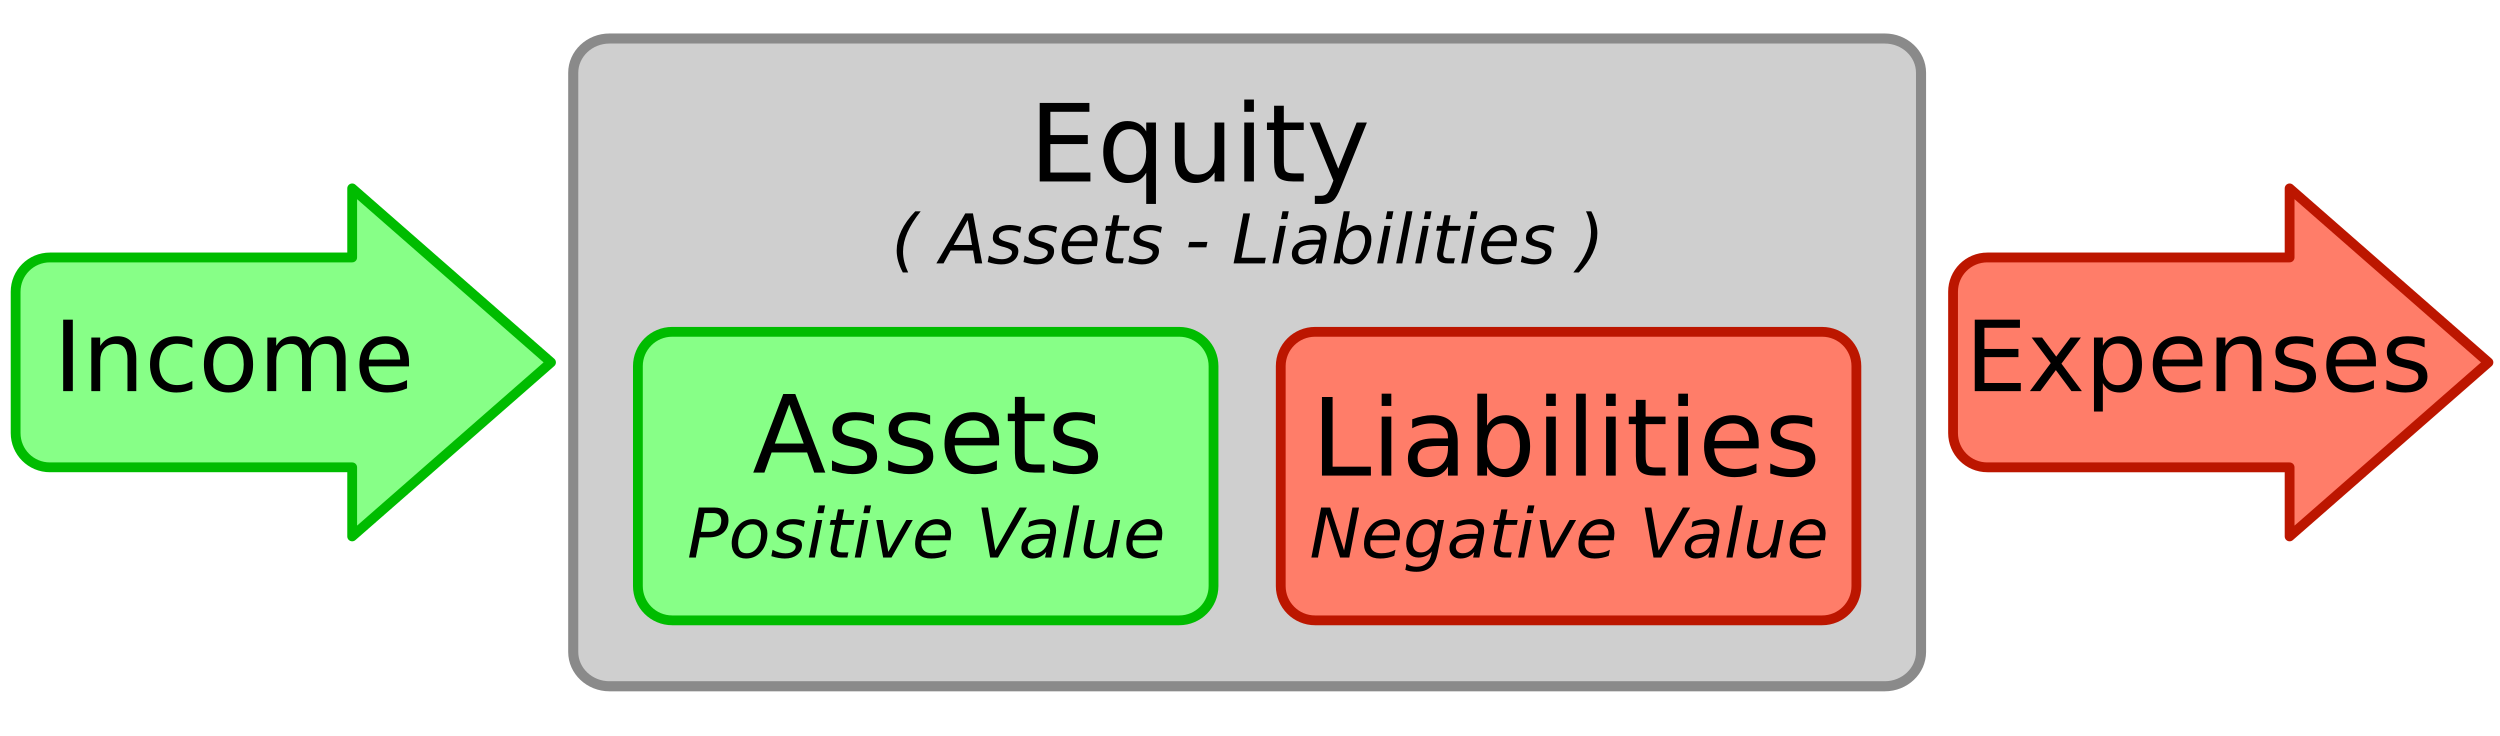
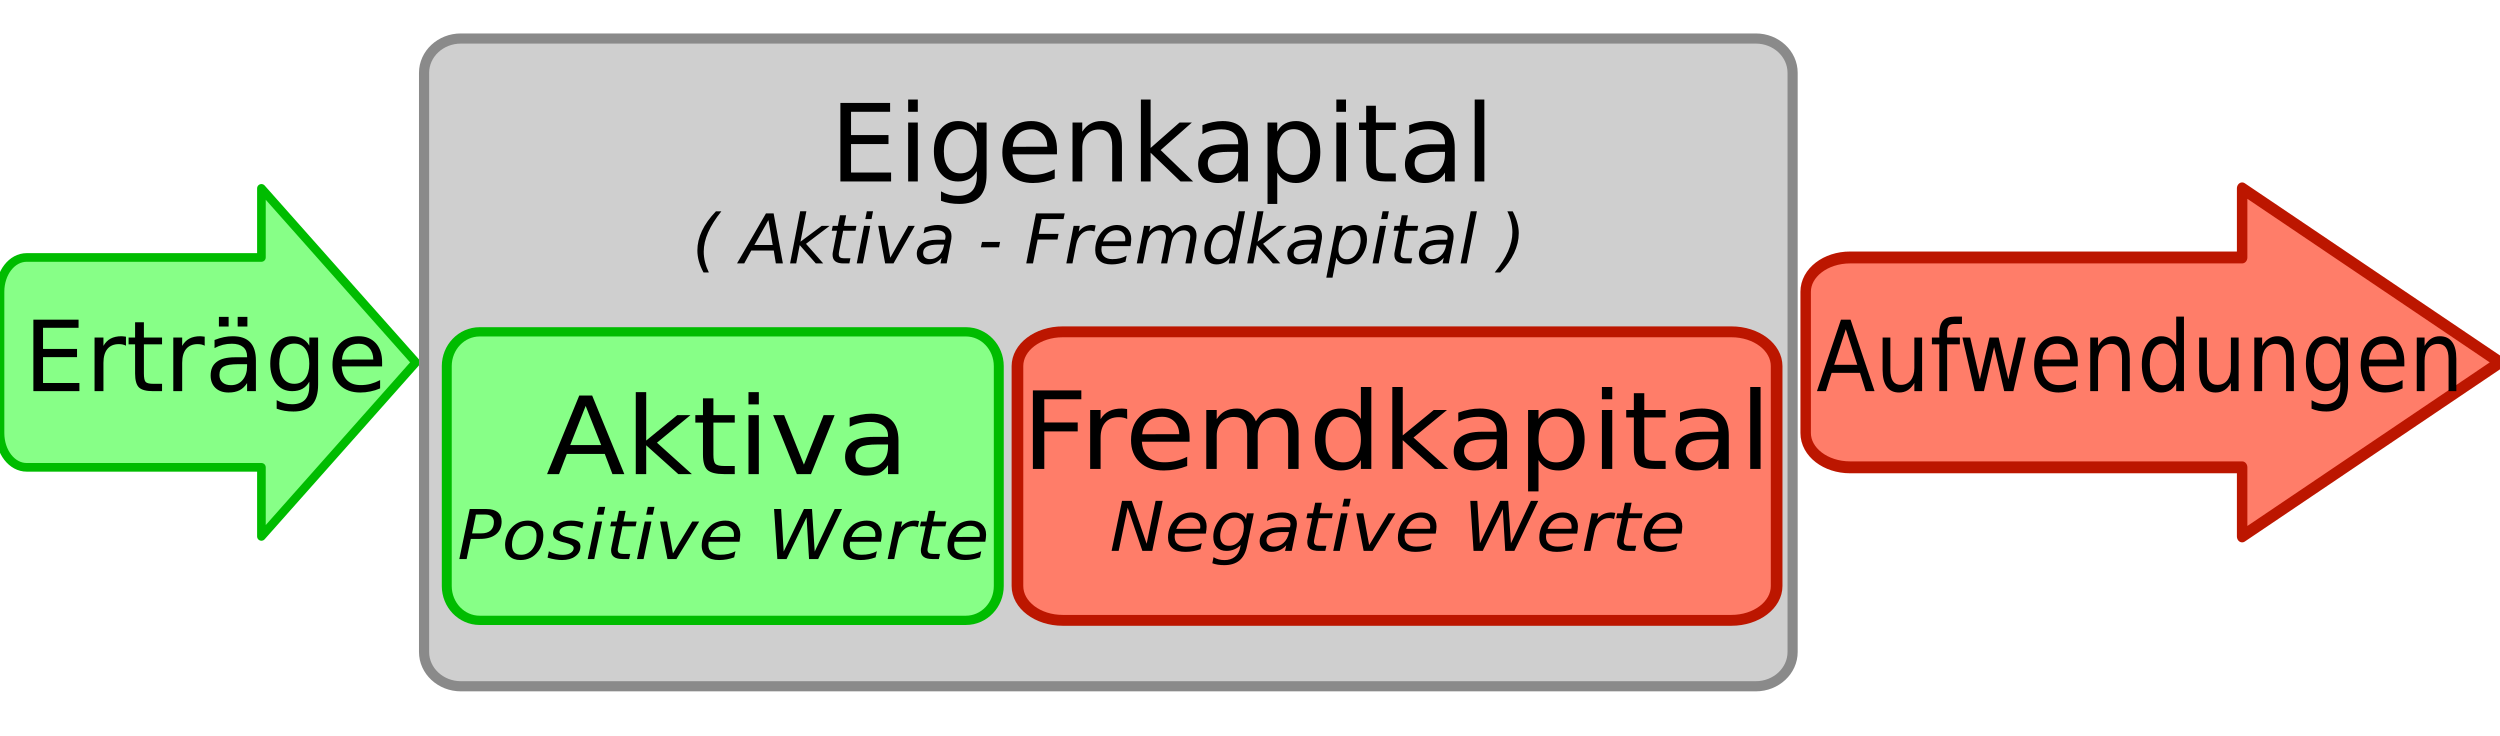
<svg xmlns="http://www.w3.org/2000/svg" width="510" height="150" id="svg2" version="1.1">
  <defs id="defs4">
    <marker orient="auto" refY="0.0" refX="0.0" id="Arrow1Lend" style="overflow:visible;">
      <path id="path4261" d="M 0.0,0.0 L 5.0,-5.0 L -12.5,0.0 L 5.0,5.0 L 0.0,0.0 z " style="fill-rule:evenodd;stroke:#000000;stroke-width:1.0pt;marker-start:none;" transform="scale(0.8) rotate(180) translate(12.5,0)" />
    </marker>
    <marker orient="auto" refY="0.0" refX="0.0" id="Arrow2Lend" style="overflow:visible;">
      <path id="path4046" style="font-size:12.0;fill-rule:evenodd;stroke-width:0.625;stroke-linejoin:round;" d="M 8.719,4.034 L -2.207,0.016 L 8.719,-4.002 C 6.973,-1.63 6.983,1.616 8.719,4.034 z " transform="scale(1.1) rotate(180) translate(1,0)" />
    </marker>
    <marker orient="auto" refY="0.0" refX="0.0" id="Arrow1Mend" style="overflow:visible;">
      <path id="path4034" d="M 0.0,0.0 L 5.0,-5.0 L -12.5,0.0 L 5.0,5.0 L 0.0,0.0 z " style="fill-rule:evenodd;stroke:#000000;stroke-width:1.0pt;marker-start:none;" transform="scale(0.4) rotate(180) translate(10,0)" />
    </marker>
    <marker orient="auto" refY="0.0" refX="0.0" id="Arrow1Lstart" style="overflow:visible">
      <path id="path4025" d="M 0.0,0.0 L 5.0,-5.0 L -12.5,0.0 L 5.0,5.0 L 0.0,0.0 z " style="fill-rule:evenodd;stroke:#000000;stroke-width:1.0pt;marker-start:none" transform="scale(0.8) translate(12.5,0)" />
    </marker>
    <marker orient="auto" refY="0" refX="0" id="Arrow1Mend-4" style="overflow:visible">
      <path id="path4034-7" d="M 0,0 5,-5 -12.5,0 5,5 0,0 z" style="fill-rule:evenodd;stroke:#000000;stroke-width:1pt;marker-start:none" transform="matrix(-0.4,0,0,-0.4,-4,0)" />
    </marker>
    <marker orient="auto" refY="0" refX="0" id="Arrow1Mend-2" style="overflow:visible">
      <path id="path4034-1" d="M 0,0 5,-5 -12.5,0 5,5 0,0 z" style="fill-rule:evenodd;stroke:#000000;stroke-width:1pt;marker-start:none" transform="matrix(-0.4,0,0,-0.4,-4,0)" />
    </marker>
  </defs>
  <g id="layer1" transform="translate(0,-902.3622)">
-     <path style="fill:#87ff87;fill-opacity:1;fill-rule:nonzero;stroke:#00bc00;stroke-width:2;stroke-linecap:round;stroke-linejoin:round;stroke-miterlimit:4;stroke-opacity:1;stroke-dasharray:none" d="m 71.844,940.791 0,14.094 c -0.042,-7.3e-4 -0.083,0 -0.125,0 l -61.531,0 c -3.878,0 -7,3.122 -7,7 l 0,28.812 c 0,3.878 3.122,7 7,7 l 61.531,0 c 0.042,0 0.083,7.3e-4 0.125,0 l 0,14.094 40.562,-35.5 -40.562,-35.5 z" id="rect5340" />
-     <text xml:space="preserve" style="font-size:20px;font-style:normal;font-weight:normal;line-height:125%;letter-spacing:0px;word-spacing:0px;fill:#000000;fill-opacity:1;stroke:none;font-family:Bitstream Vera Sans" x="10.917" y="982.154" id="text2997">
-       <tspan id="tspan2999" x="10.917" y="982.154">Income</tspan>
-     </text>
-     <path style="fill:#ff7d69;fill-opacity:1;fill-rule:nonzero;stroke:#bc1600;stroke-width:2;stroke-linecap:round;stroke-linejoin:round;stroke-miterlimit:4;stroke-opacity:1;stroke-dasharray:none" d="m 467.08,940.791 0,14.094 c -0.042,-7e-4 -0.083,0 -0.125,0 l -61.531,0 c -3.878,0 -7,3.122 -7,7 l 0,28.813 c 0,3.878 3.122,7 7,7 l 61.531,0 c 0.042,0 0.083,8e-4 0.125,0 l 0,14.094 40.562,-35.5 -40.562,-35.5 z" id="rect5340-9" />
-     <text xml:space="preserve" style="font-size:20px;font-style:normal;font-weight:normal;line-height:125%;letter-spacing:0px;word-spacing:0px;fill:#000000;fill-opacity:1;stroke:none;font-family:Bitstream Vera Sans" x="400.881" y="982.154" id="text3001">
-       <tspan id="tspan3003" x="400.881" y="982.154">Expenses</tspan>
-     </text>
-     <rect style="opacity:1;fill:#cfcfcf;fill-opacity:1;fill-rule:nonzero;stroke:#8a8a8a;stroke-width:2.057;stroke-miterlimit:4;stroke-opacity:1;stroke-dasharray:none" id="rect2985" width="274.952" height="132.143" x="116.939" y="910.219" rx="7.403" ry="7" />
-     <g id="g3033" transform="translate(-202.5839,-54.40626)">
+     <g id="g3228" transform="translate(-3.187496,1.5708008e-5)">
+       <path id="rect5340" d="m 56.517,940.791 0,14.094 c -0.033,-7.3e-4 -0.064,0 -0.097,0 l -47.795,0 c -3.012,0 -5.437,3.122 -5.437,7 l 0,28.812 c 0,3.878 2.425,7 5.437,7 l 47.795,0 c 0.033,0 0.065,7.3e-4 0.097,0 l 0,14.094 31.508,-35.5 -31.508,-35.5 z" style="fill:#87ff87;fill-opacity:1;fill-rule:nonzero;stroke:#00bc00;stroke-width:1.763;stroke-linecap:round;stroke-linejoin:round;stroke-miterlimit:4;stroke-opacity:1;stroke-dasharray:none" />
+       <text id="text2997" y="982.154" x="8.028" style="font-size:20px;font-style:normal;font-weight:normal;line-height:125%;letter-spacing:0px;word-spacing:0px;fill:#000000;fill-opacity:1;stroke:none;font-family:Bitstream Vera Sans" xml:space="preserve">
+         <tspan y="982.154" x="8.028" id="tspan2999">Erträge</tspan>
+       </text>
+     </g>
+     <g id="g3233" transform="matrix(0.879774,0,0,1,17.83259,1.5708008e-5)">
+       <path id="rect5340-9" d="m 499.631,940.791 0,14.094 c -0.062,-7e-4 -0.122,0 -0.184,0 l -90.704,0 c -5.717,0 -10.319,3.122 -10.319,7 l 0,28.813 c 0,3.878 4.602,7 10.319,7 l 90.704,0 c 0.062,0 0.122,8e-4 0.184,0 l 0,14.094 59.794,-35.5 -59.794,-35.5 z" style="fill:#ff7d69;fill-opacity:1;fill-rule:nonzero;stroke:#bc1600;stroke-width:2.428;stroke-linecap:round;stroke-linejoin:round;stroke-miterlimit:4;stroke-opacity:1;stroke-dasharray:none" />
+       <text id="text3001" y="982.154" x="400.881" style="font-size:20px;font-style:normal;font-weight:normal;line-height:125%;letter-spacing:0px;word-spacing:0px;fill:#000000;fill-opacity:1;stroke:none;font-family:Bitstream Vera Sans" xml:space="preserve">
+         <tspan y="982.154" x="400.881" id="tspan3003">Aufwendungen</tspan>
+       </text>
+     </g>
+     <rect style="fill:#cfcfcf;fill-opacity:1;fill-rule:nonzero;stroke:#8a8a8a;stroke-width:2.072;stroke-miterlimit:4;stroke-opacity:1;stroke-dasharray:none" id="rect2985" width="279.183" height="132.143" x="86.509" y="910.219" rx="7.516" ry="7" />
+     <g id="g3033" transform="translate(-243.2439,-54.40626)">
      <text id="text2989" y="993.791" x="412.528" style="font-size:22px;font-style:normal;font-weight:normal;line-height:125%;letter-spacing:0px;word-spacing:0px;fill:#000000;fill-opacity:1;stroke:none;font-family:Bitstream Vera Sans" xml:space="preserve">
-         <tspan y="993.791" x="412.528" id="tspan2991">Equity</tspan>
+         <tspan y="993.791" x="412.528" id="tspan2991">Eigenkapital</tspan>
      </text>
      <text id="text2993" y="1010.505" x="384.429" style="font-size:14px;font-style:oblique;font-weight:normal;line-height:125%;letter-spacing:0px;word-spacing:0px;fill:#000000;fill-opacity:1;stroke:none;font-family:Bitstream Vera Sans;-inkscape-font-specification:Bitstream Vera Sans Oblique" xml:space="preserve">
-         <tspan y="1010.505" x="384.429" id="tspan2995">( Assets - Liabilities )</tspan>
+         <tspan y="1010.505" x="384.429" id="tspan2995">( Aktiva - Fremdkapital )</tspan>
      </text>
    </g>
-     <g id="g5033" transform="translate(-5.013584,-5.450426)">
-       <rect ry="7" rx="7" y="975.505" x="135.143" height="58.857" width="117.429" id="rect2987" style="fill:#87ff87;fill-opacity:1;fill-rule:nonzero;stroke:#00bc00;stroke-width:2;stroke-miterlimit:4;stroke-opacity:1;stroke-dasharray:none" />
-       <g transform="translate(-8.523445,11.04417)" id="g3021">
-         <text xml:space="preserve" style="font-size:14px;font-style:oblique;font-weight:normal;line-height:125%;letter-spacing:0px;word-spacing:0px;fill:#000000;fill-opacity:1;stroke:none;font-family:Bitstream Vera Sans;-inkscape-font-specification:Bitstream Vera Sans Oblique" x="153.722" y="1010.505" id="text3005">
-           <tspan id="tspan3007" x="153.722" y="1010.505">Positive Value</tspan>
+     <g id="g3220" transform="matrix(1.072156,0,0,1,-48.49226,0)">
+       <rect ry="7" rx="6.261" y="970.055" x="130.236" height="58.857" width="105.032" id="rect2987" style="fill:#87ff87;fill-opacity:1;fill-rule:nonzero;stroke:#00bc00;stroke-width:1.891;stroke-miterlimit:4;stroke-opacity:1;stroke-dasharray:none" />
+       <g id="g3185" transform="translate(-12.95018,-5.143009)">
+         <text xml:space="preserve" style="font-size:14px;font-style:oblique;font-weight:normal;line-height:125%;letter-spacing:0px;word-spacing:0px;fill:#000000;fill-opacity:1;stroke:none;font-family:Bitstream Vera Sans;-inkscape-font-specification:Bitstream Vera Sans Oblique" x="145.199" y="1021.549" id="text3005">
+           <tspan id="tspan3007" x="145.199" y="1021.549">Positive Werte</tspan>
        </text>
-         <text xml:space="preserve" style="font-size:22px;font-style:normal;font-weight:normal;line-height:125%;letter-spacing:0px;word-spacing:0px;fill:#000000;fill-opacity:1;stroke:none;font-family:Bitstream Vera Sans" x="167.023" y="993.176" id="text3013">
-           <tspan id="tspan3015" x="167.023" y="993.176">Assets</tspan>
+         <text xml:space="preserve" style="font-size:22px;font-style:normal;font-weight:normal;line-height:125%;letter-spacing:0px;word-spacing:0px;fill:#000000;fill-opacity:1;stroke:none;font-family:Bitstream Vera Sans" x="162.096" y="1004.22" id="text3013">
+           <tspan id="tspan3015" x="162.096" y="1004.22">Aktiva</tspan>
        </text>
      </g>
    </g>
-     <rect style="fill:#ff7d69;fill-opacity:1;fill-rule:nonzero;stroke:#bc1600;stroke-width:2;stroke-miterlimit:4;stroke-opacity:1;stroke-dasharray:none" id="rect2987-3" width="117.429" height="58.857" x="261.272" y="970.055" rx="7" ry="7" />
-     <g id="g3027" transform="translate(-4.766247,5.593741)">
-       <text id="text3009" y="1010.505" x="271.911" style="font-size:14px;font-style:oblique;font-weight:normal;line-height:125%;letter-spacing:0px;word-spacing:0px;fill:#000000;fill-opacity:1;stroke:none;font-family:Bitstream Vera Sans;-inkscape-font-specification:Bitstream Vera Sans Oblique" xml:space="preserve">
-         <tspan y="1010.505" x="271.911" id="tspan3011">Negative Value</tspan>
-       </text>
-       <text id="text3017" y="993.791" x="272.288" style="font-size:22px;font-style:normal;font-weight:normal;line-height:125%;letter-spacing:0px;word-spacing:0px;fill:#000000;fill-opacity:1;stroke:none;font-family:Bitstream Vera Sans" xml:space="preserve">
-         <tspan y="993.791" x="272.288" id="tspan3019">Liabilities</tspan>
-       </text>
+     <g id="g3212" transform="matrix(1.072156,0,0,1,-54.76444,0)">
+       <rect ry="7" rx="8.611" y="970.055" x="244.67" height="58.857" width="144.452" id="rect2987-3" style="fill:#ff7d69;fill-opacity:1;fill-rule:nonzero;stroke:#bc1600;stroke-width:2.218;stroke-miterlimit:4;stroke-opacity:1;stroke-dasharray:none" />
+       <g transform="translate(-20.99229,-1.357134)" id="g3165">
+         <text xml:space="preserve" style="font-size:14px;font-style:oblique;font-weight:normal;line-height:125%;letter-spacing:0px;word-spacing:0px;fill:#000000;fill-opacity:1;stroke:none;font-family:Bitstream Vera Sans;-inkscape-font-specification:Bitstream Vera Sans Oblique" x="283.2" y="1016.099" id="text3009">
+           <tspan id="tspan3157" x="283.2" y="1016.099">Negative Werte</tspan>
+         </text>
+         <text xml:space="preserve" style="font-size:22px;font-style:normal;font-weight:normal;line-height:125%;letter-spacing:0px;word-spacing:0px;fill:#000000;fill-opacity:1;stroke:none;font-family:Bitstream Vera Sans" x="266.442" y="999.385" id="text3017">
+           <tspan id="tspan3019" x="266.442" y="999.385">Fremdkapital</tspan>
+         </text>
+       </g>
    </g>
  </g>
</svg>
